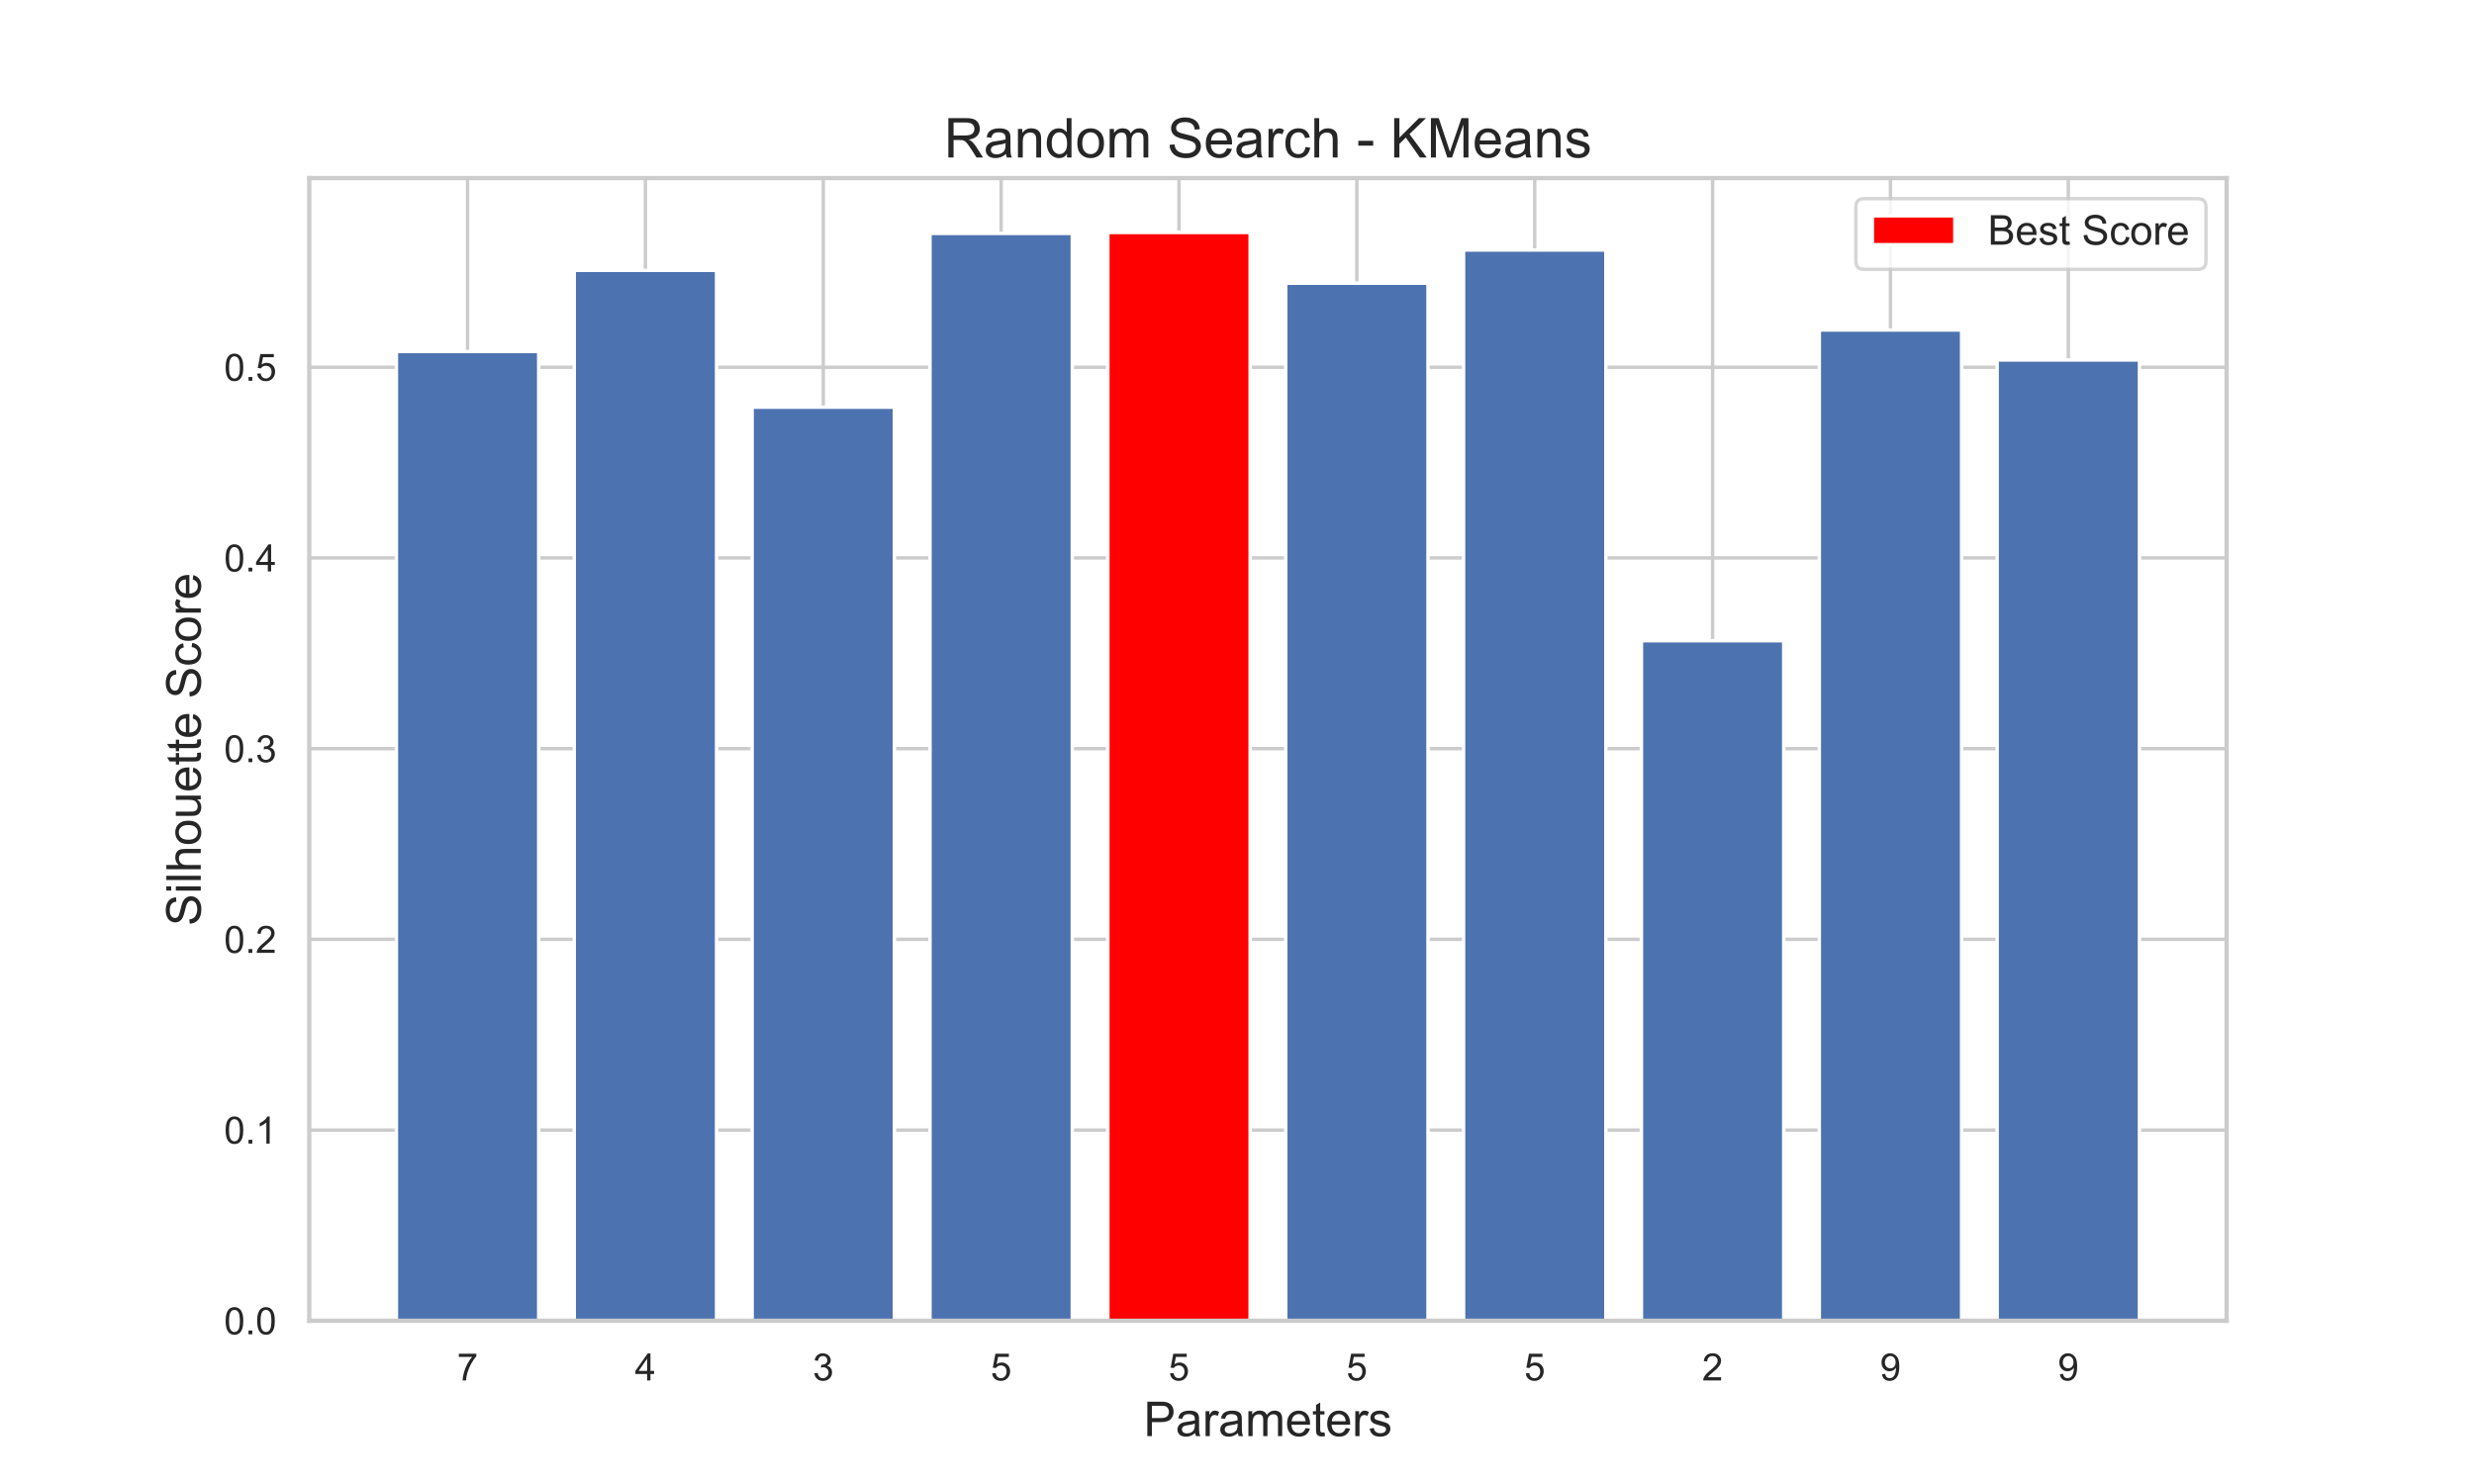
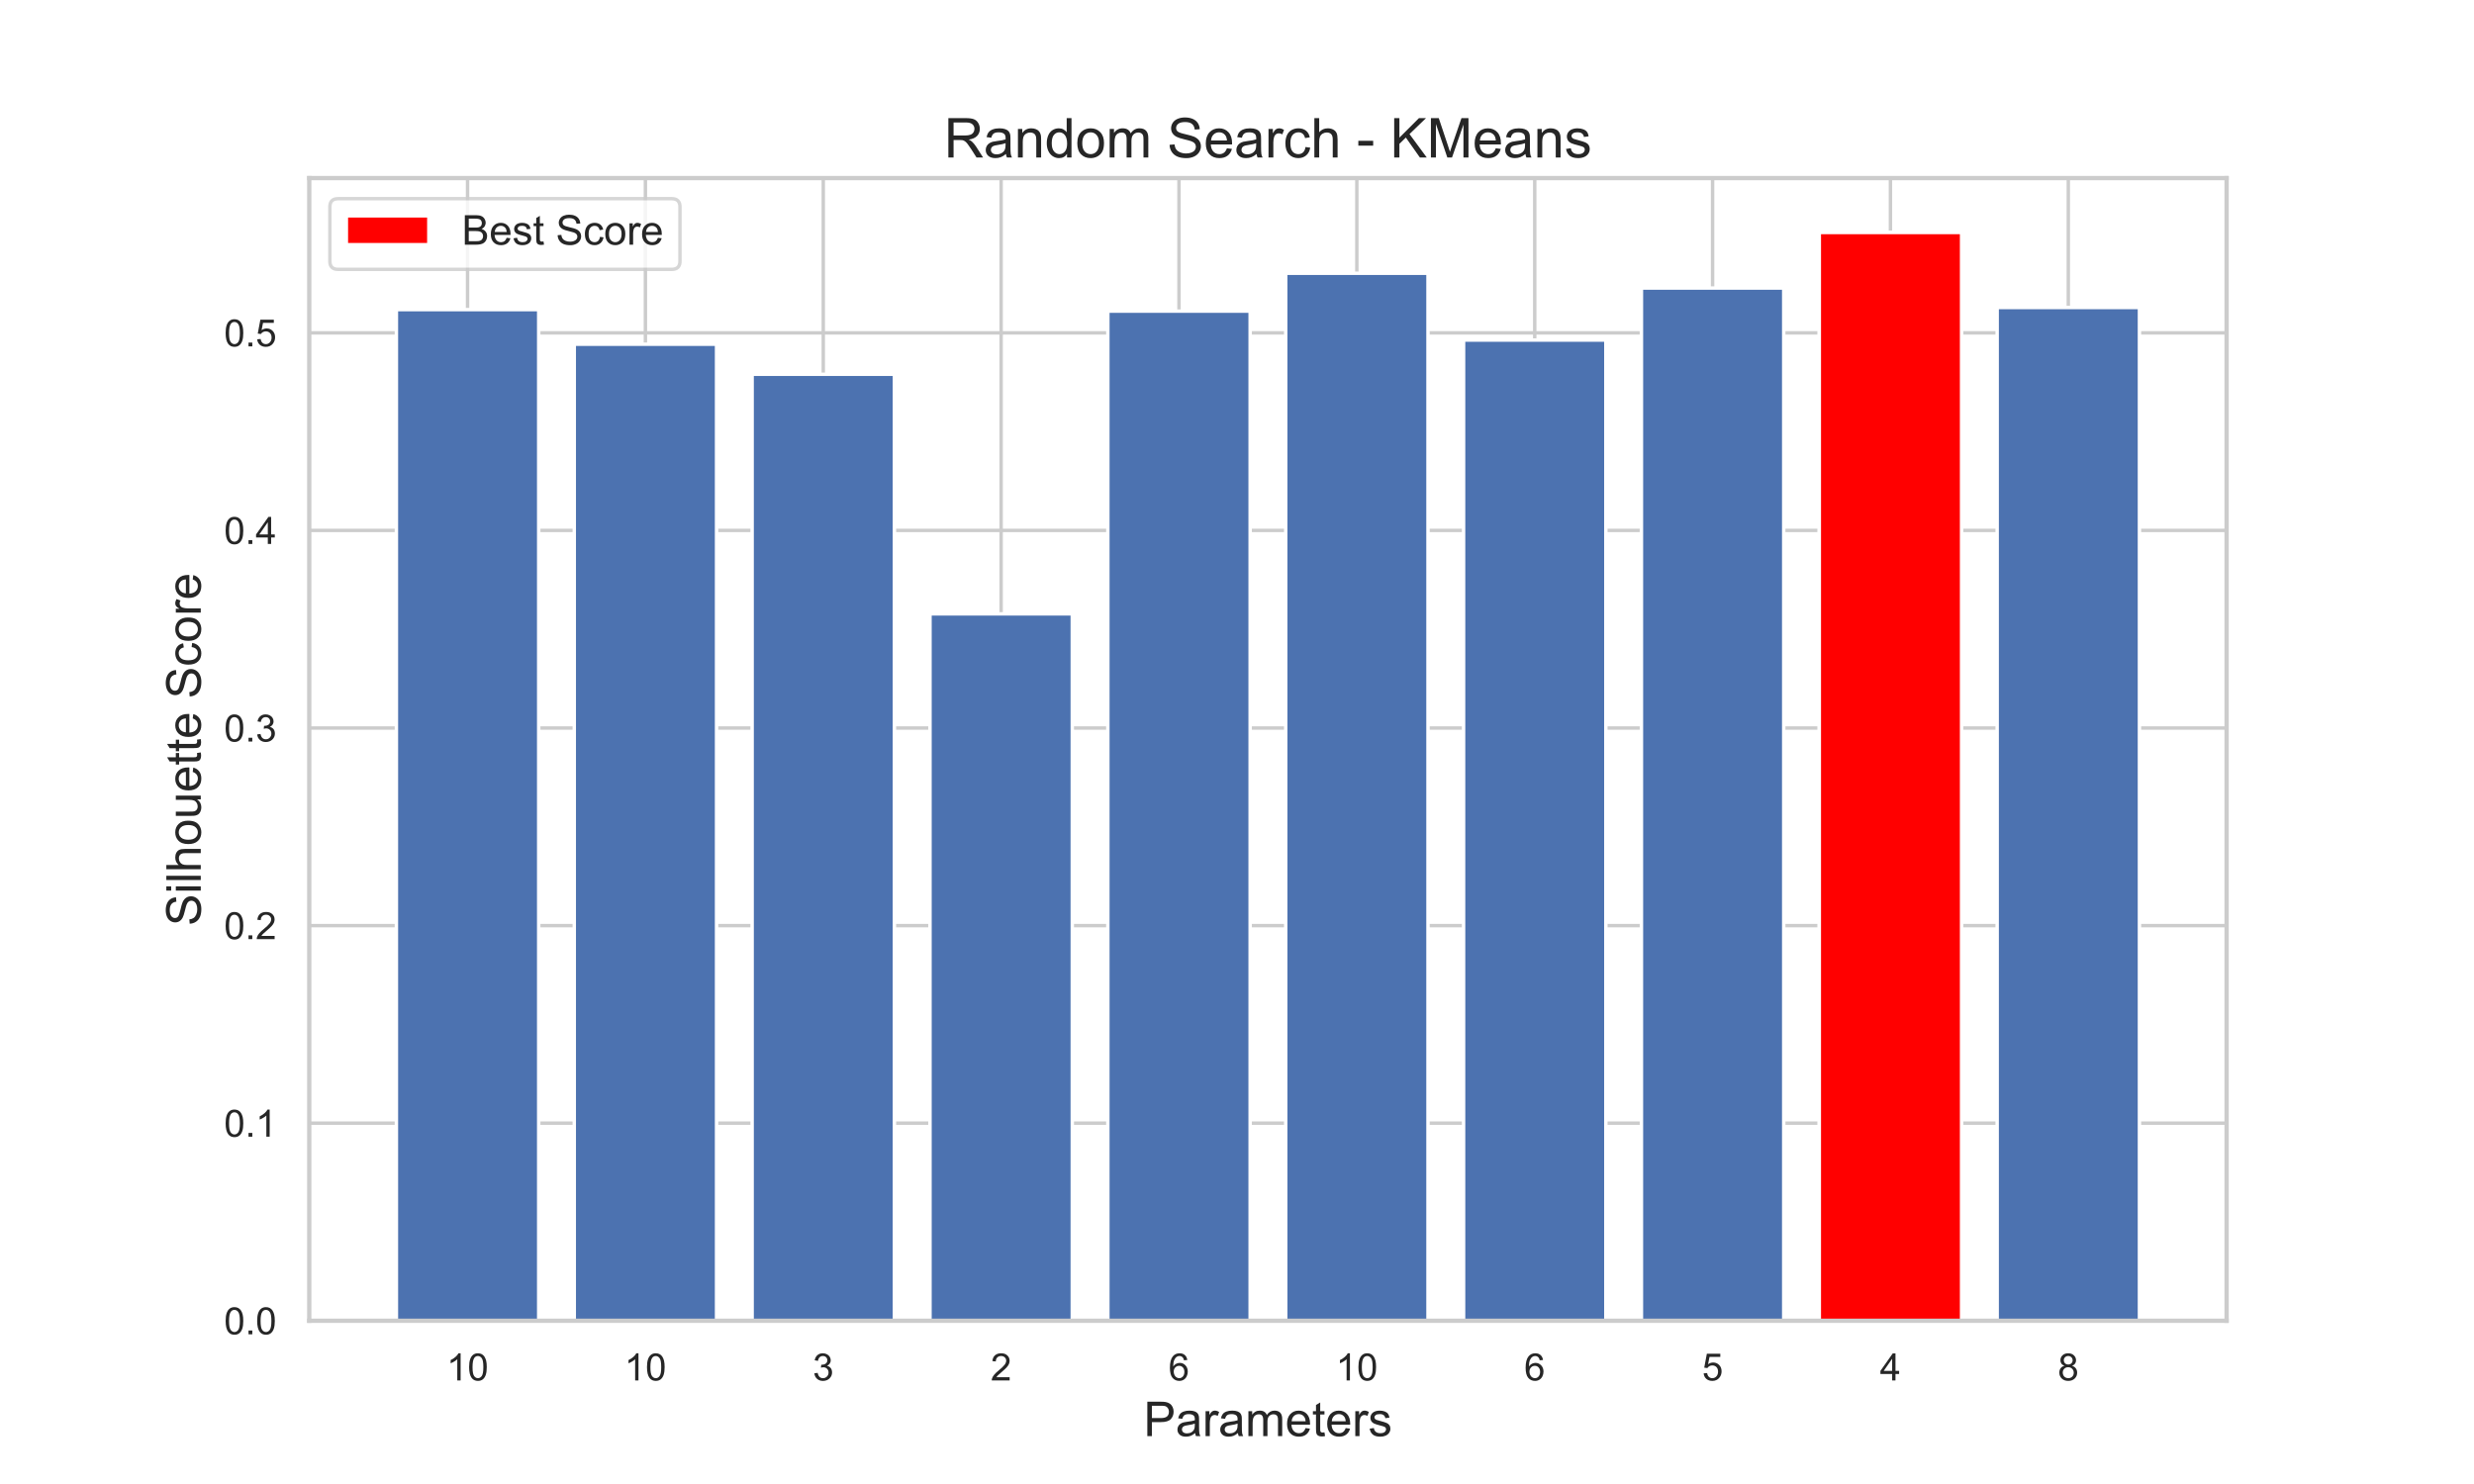
<svg xmlns="http://www.w3.org/2000/svg" xmlns:xlink="http://www.w3.org/1999/xlink" width="720pt" height="432pt" viewBox="0 0 720 432" version="1.1">
  <defs>
    <style type="text/css">*{stroke-linejoin: round; stroke-linecap: butt}</style>
  </defs>
  <g id="figure_1">
    <g id="patch_1">
      <path d="M 0 432  L 720 432  L 720 0  L 0 0  z " style="fill: #ffffff" />
    </g>
    <g id="axes_1">
      <g id="patch_2">
        <path d="M 90 384.48  L 648 384.48  L 648 51.84  L 90 51.84  z " style="fill: #ffffff" />
      </g>
      <g id="matplotlib.axis_1">
        <g id="xtick_1">
          <g id="line2d_1">
-             <path d="M 136.069 384.48  L 136.069 51.84  " clip-path="url(#pbd1f40a67b)" style="fill: none; stroke: #cccccc; stroke-linecap: round" />
+             <path d="M 136.069 384.48  L 136.069 51.84  " clip-path="url(#p4ec5d0dadc)" style="fill: none; stroke: #cccccc; stroke-linecap: round" />
          </g>
          <g id="text_1">
-             <g style="fill: #262626" transform="translate(133.0101 401.8536) scale(0.11 -0.11)">
-               <defs>
-                 <path id="ArialMT-37" d="M 303 3981  L 303 4522  L 3269 4522  L 3269 4084  Q 2831 3619 2401 2847  Q 1972 2075 1738 1259  Q 1569 684 1522 0  L 944 0  Q 953 541 1156 1306  Q 1359 2072 1739 2783  Q 2119 3494 2547 3981  L 303 3981  z " transform="scale(0.015625)" />
-               </defs>
-               <use xlink:href="#ArialMT-37" />
+             <g style="fill: #262626" transform="translate(129.9516 401.8536) scale(0.11 -0.11)">
+               <defs>
+                 <path id="ArialMT-31" d="M 2384 0  L 1822 0  L 1822 3584  Q 1619 3391 1289 3197  Q 959 3003 697 2906  L 697 3450  Q 1169 3672 1522 3987  Q 1875 4303 2022 4600  L 2384 4600  L 2384 0  z " transform="scale(0.015625)" />
+                 <path id="ArialMT-30" d="M 266 2259  Q 266 3072 433 3567  Q 600 4063 929 4331  Q 1259 4600 1759 4600  Q 2128 4600 2406 4451  Q 2684 4303 2865 4023  Q 3047 3744 3150 3342  Q 3253 2941 3253 2259  Q 3253 1453 3087 958  Q 2922 463 2592 192  Q 2263 -78 1759 -78  Q 1097 -78 719 397  Q 266 969 266 2259  z M 844 2259  Q 844 1131 1108 757  Q 1372 384 1759 384  Q 2147 384 2411 759  Q 2675 1134 2675 2259  Q 2675 3391 2411 3762  Q 2147 4134 1753 4134  Q 1366 4134 1134 3806  Q 844 3388 844 2259  z " transform="scale(0.015625)" />
+               </defs>
+               <use xlink:href="#ArialMT-31" />
+               <use xlink:href="#ArialMT-30" x="55.615" />
            </g>
          </g>
        </g>
        <g id="xtick_2">
          <g id="line2d_2">
-             <path d="M 187.831 384.48  L 187.831 51.84  " clip-path="url(#pbd1f40a67b)" style="fill: none; stroke: #cccccc; stroke-linecap: round" />
+             <path d="M 187.831 384.48  L 187.831 51.84  " clip-path="url(#p4ec5d0dadc)" style="fill: none; stroke: #cccccc; stroke-linecap: round" />
          </g>
          <g id="text_2">
-             <g style="fill: #262626" transform="translate(184.7727 401.8536) scale(0.11 -0.11)">
-               <defs>
-                 <path id="ArialMT-34" d="M 2069 0  L 2069 1097  L 81 1097  L 81 1613  L 2172 4581  L 2631 4581  L 2631 1613  L 3250 1613  L 3250 1097  L 2631 1097  L 2631 0  L 2069 0  z M 2069 1613  L 2069 3678  L 634 1613  L 2069 1613  z " transform="scale(0.015625)" />
-               </defs>
-               <use xlink:href="#ArialMT-34" />
+             <g style="fill: #262626" transform="translate(181.7141 401.8536) scale(0.11 -0.11)">
+               <use xlink:href="#ArialMT-31" />
+               <use xlink:href="#ArialMT-30" x="55.615" />
            </g>
          </g>
        </g>
        <g id="xtick_3">
          <g id="line2d_3">
-             <path d="M 239.594 384.48  L 239.594 51.84  " clip-path="url(#pbd1f40a67b)" style="fill: none; stroke: #cccccc; stroke-linecap: round" />
+             <path d="M 239.594 384.48  L 239.594 51.84  " clip-path="url(#p4ec5d0dadc)" style="fill: none; stroke: #cccccc; stroke-linecap: round" />
          </g>
          <g id="text_3">
            <g style="fill: #262626" transform="translate(236.5352 401.8536) scale(0.11 -0.11)">
              <defs>
                <path id="ArialMT-33" d="M 269 1209  L 831 1284  Q 928 806 1161 595  Q 1394 384 1728 384  Q 2125 384 2398 659  Q 2672 934 2672 1341  Q 2672 1728 2419 1979  Q 2166 2231 1775 2231  Q 1616 2231 1378 2169  L 1441 2663  Q 1497 2656 1531 2656  Q 1891 2656 2178 2843  Q 2466 3031 2466 3422  Q 2466 3731 2256 3934  Q 2047 4138 1716 4138  Q 1388 4138 1169 3931  Q 950 3725 888 3313  L 325 3413  Q 428 3978 793 4289  Q 1159 4600 1703 4600  Q 2078 4600 2393 4439  Q 2709 4278 2876 4000  Q 3044 3722 3044 3409  Q 3044 3113 2884 2869  Q 2725 2625 2413 2481  Q 2819 2388 3044 2092  Q 3269 1797 3269 1353  Q 3269 753 2831 336  Q 2394 -81 1725 -81  Q 1122 -81 723 278  Q 325 638 269 1209  z " transform="scale(0.015625)" />
              </defs>
              <use xlink:href="#ArialMT-33" />
            </g>
          </g>
        </g>
        <g id="xtick_4">
          <g id="line2d_4">
-             <path d="M 291.356 384.48  L 291.356 51.84  " clip-path="url(#pbd1f40a67b)" style="fill: none; stroke: #cccccc; stroke-linecap: round" />
+             <path d="M 291.356 384.48  L 291.356 51.84  " clip-path="url(#p4ec5d0dadc)" style="fill: none; stroke: #cccccc; stroke-linecap: round" />
          </g>
          <g id="text_4">
            <g style="fill: #262626" transform="translate(288.2977 401.8536) scale(0.11 -0.11)">
              <defs>
-                 <path id="ArialMT-35" d="M 266 1200  L 856 1250  Q 922 819 1161 601  Q 1400 384 1738 384  Q 2144 384 2425 690  Q 2706 997 2706 1503  Q 2706 1984 2436 2262  Q 2166 2541 1728 2541  Q 1456 2541 1237 2417  Q 1019 2294 894 2097  L 366 2166  L 809 4519  L 3088 4519  L 3088 3981  L 1259 3981  L 1013 2750  Q 1425 3038 1878 3038  Q 2478 3038 2890 2622  Q 3303 2206 3303 1553  Q 3303 931 2941 478  Q 2500 -78 1738 -78  Q 1113 -78 717 272  Q 322 622 266 1200  z " transform="scale(0.015625)" />
-               </defs>
-               <use xlink:href="#ArialMT-35" />
+                 <path id="ArialMT-32" d="M 3222 541  L 3222 0  L 194 0  Q 188 203 259 391  Q 375 700 629 1000  Q 884 1300 1366 1694  Q 2113 2306 2375 2664  Q 2638 3022 2638 3341  Q 2638 3675 2398 3904  Q 2159 4134 1775 4134  Q 1369 4134 1125 3890  Q 881 3647 878 3216  L 300 3275  Q 359 3922 746 4261  Q 1134 4600 1788 4600  Q 2447 4600 2831 4234  Q 3216 3869 3216 3328  Q 3216 3053 3103 2787  Q 2991 2522 2730 2228  Q 2469 1934 1863 1422  Q 1356 997 1212 845  Q 1069 694 975 541  L 3222 541  z " transform="scale(0.015625)" />
+               </defs>
+               <use xlink:href="#ArialMT-32" />
            </g>
          </g>
        </g>
        <g id="xtick_5">
          <g id="line2d_5">
-             <path d="M 343.119 384.48  L 343.119 51.84  " clip-path="url(#pbd1f40a67b)" style="fill: none; stroke: #cccccc; stroke-linecap: round" />
+             <path d="M 343.119 384.48  L 343.119 51.84  " clip-path="url(#p4ec5d0dadc)" style="fill: none; stroke: #cccccc; stroke-linecap: round" />
          </g>
          <g id="text_5">
            <g style="fill: #262626" transform="translate(340.0602 401.8536) scale(0.11 -0.11)">
-               <use xlink:href="#ArialMT-35" />
+               <defs>
+                 <path id="ArialMT-36" d="M 3184 3459  L 2625 3416  Q 2550 3747 2413 3897  Q 2184 4138 1850 4138  Q 1581 4138 1378 3988  Q 1113 3794 959 3422  Q 806 3050 800 2363  Q 1003 2672 1297 2822  Q 1591 2972 1913 2972  Q 2475 2972 2870 2558  Q 3266 2144 3266 1488  Q 3266 1056 3080 686  Q 2894 316 2569 119  Q 2244 -78 1831 -78  Q 1128 -78 684 439  Q 241 956 241 2144  Q 241 3472 731 4075  Q 1159 4600 1884 4600  Q 2425 4600 2770 4297  Q 3116 3994 3184 3459  z M 888 1484  Q 888 1194 1011 928  Q 1134 663 1356 523  Q 1578 384 1822 384  Q 2178 384 2434 671  Q 2691 959 2691 1453  Q 2691 1928 2437 2201  Q 2184 2475 1800 2475  Q 1419 2475 1153 2201  Q 888 1928 888 1484  z " transform="scale(0.015625)" />
+               </defs>
+               <use xlink:href="#ArialMT-36" />
            </g>
          </g>
        </g>
        <g id="xtick_6">
          <g id="line2d_6">
-             <path d="M 394.881 384.48  L 394.881 51.84  " clip-path="url(#pbd1f40a67b)" style="fill: none; stroke: #cccccc; stroke-linecap: round" />
+             <path d="M 394.881 384.48  L 394.881 51.84  " clip-path="url(#p4ec5d0dadc)" style="fill: none; stroke: #cccccc; stroke-linecap: round" />
          </g>
          <g id="text_6">
-             <g style="fill: #262626" transform="translate(391.8227 401.8536) scale(0.11 -0.11)">
-               <use xlink:href="#ArialMT-35" />
+             <g style="fill: #262626" transform="translate(388.7642 401.8536) scale(0.11 -0.11)">
+               <use xlink:href="#ArialMT-31" />
+               <use xlink:href="#ArialMT-30" x="55.615" />
            </g>
          </g>
        </g>
        <g id="xtick_7">
          <g id="line2d_7">
-             <path d="M 446.644 384.48  L 446.644 51.84  " clip-path="url(#pbd1f40a67b)" style="fill: none; stroke: #cccccc; stroke-linecap: round" />
+             <path d="M 446.644 384.48  L 446.644 51.84  " clip-path="url(#p4ec5d0dadc)" style="fill: none; stroke: #cccccc; stroke-linecap: round" />
          </g>
          <g id="text_7">
            <g style="fill: #262626" transform="translate(443.5853 401.8536) scale(0.11 -0.11)">
-               <use xlink:href="#ArialMT-35" />
+               <use xlink:href="#ArialMT-36" />
            </g>
          </g>
        </g>
        <g id="xtick_8">
          <g id="line2d_8">
-             <path d="M 498.406 384.48  L 498.406 51.84  " clip-path="url(#pbd1f40a67b)" style="fill: none; stroke: #cccccc; stroke-linecap: round" />
+             <path d="M 498.406 384.48  L 498.406 51.84  " clip-path="url(#p4ec5d0dadc)" style="fill: none; stroke: #cccccc; stroke-linecap: round" />
          </g>
          <g id="text_8">
            <g style="fill: #262626" transform="translate(495.3478 401.8536) scale(0.11 -0.11)">
              <defs>
-                 <path id="ArialMT-32" d="M 3222 541  L 3222 0  L 194 0  Q 188 203 259 391  Q 375 700 629 1000  Q 884 1300 1366 1694  Q 2113 2306 2375 2664  Q 2638 3022 2638 3341  Q 2638 3675 2398 3904  Q 2159 4134 1775 4134  Q 1369 4134 1125 3890  Q 881 3647 878 3216  L 300 3275  Q 359 3922 746 4261  Q 1134 4600 1788 4600  Q 2447 4600 2831 4234  Q 3216 3869 3216 3328  Q 3216 3053 3103 2787  Q 2991 2522 2730 2228  Q 2469 1934 1863 1422  Q 1356 997 1212 845  Q 1069 694 975 541  L 3222 541  z " transform="scale(0.015625)" />
-               </defs>
-               <use xlink:href="#ArialMT-32" />
+                 <path id="ArialMT-35" d="M 266 1200  L 856 1250  Q 922 819 1161 601  Q 1400 384 1738 384  Q 2144 384 2425 690  Q 2706 997 2706 1503  Q 2706 1984 2436 2262  Q 2166 2541 1728 2541  Q 1456 2541 1237 2417  Q 1019 2294 894 2097  L 366 2166  L 809 4519  L 3088 4519  L 3088 3981  L 1259 3981  L 1013 2750  Q 1425 3038 1878 3038  Q 2478 3038 2890 2622  Q 3303 2206 3303 1553  Q 3303 931 2941 478  Q 2500 -78 1738 -78  Q 1113 -78 717 272  Q 322 622 266 1200  z " transform="scale(0.015625)" />
+               </defs>
+               <use xlink:href="#ArialMT-35" />
            </g>
          </g>
        </g>
        <g id="xtick_9">
          <g id="line2d_9">
-             <path d="M 550.169 384.48  L 550.169 51.84  " clip-path="url(#pbd1f40a67b)" style="fill: none; stroke: #cccccc; stroke-linecap: round" />
+             <path d="M 550.169 384.48  L 550.169 51.84  " clip-path="url(#p4ec5d0dadc)" style="fill: none; stroke: #cccccc; stroke-linecap: round" />
          </g>
          <g id="text_9">
            <g style="fill: #262626" transform="translate(547.1103 401.8536) scale(0.11 -0.11)">
              <defs>
-                 <path id="ArialMT-39" d="M 350 1059  L 891 1109  Q 959 728 1153 556  Q 1347 384 1650 384  Q 1909 384 2104 503  Q 2300 622 2425 820  Q 2550 1019 2634 1356  Q 2719 1694 2719 2044  Q 2719 2081 2716 2156  Q 2547 1888 2255 1720  Q 1963 1553 1622 1553  Q 1053 1553 659 1965  Q 266 2378 266 3053  Q 266 3750 677 4175  Q 1088 4600 1706 4600  Q 2153 4600 2523 4359  Q 2894 4119 3086 3673  Q 3278 3228 3278 2384  Q 3278 1506 3087 986  Q 2897 466 2520 194  Q 2144 -78 1638 -78  Q 1100 -78 759 220  Q 419 519 350 1059  z M 2653 3081  Q 2653 3566 2395 3850  Q 2138 4134 1775 4134  Q 1400 4134 1122 3828  Q 844 3522 844 3034  Q 844 2597 1108 2323  Q 1372 2050 1759 2050  Q 2150 2050 2401 2323  Q 2653 2597 2653 3081  z " transform="scale(0.015625)" />
-               </defs>
-               <use xlink:href="#ArialMT-39" />
+                 <path id="ArialMT-34" d="M 2069 0  L 2069 1097  L 81 1097  L 81 1613  L 2172 4581  L 2631 4581  L 2631 1613  L 3250 1613  L 3250 1097  L 2631 1097  L 2631 0  L 2069 0  z M 2069 1613  L 2069 3678  L 634 1613  L 2069 1613  z " transform="scale(0.015625)" />
+               </defs>
+               <use xlink:href="#ArialMT-34" />
            </g>
          </g>
        </g>
        <g id="xtick_10">
          <g id="line2d_10">
-             <path d="M 601.931 384.48  L 601.931 51.84  " clip-path="url(#pbd1f40a67b)" style="fill: none; stroke: #cccccc; stroke-linecap: round" />
+             <path d="M 601.931 384.48  L 601.931 51.84  " clip-path="url(#p4ec5d0dadc)" style="fill: none; stroke: #cccccc; stroke-linecap: round" />
          </g>
          <g id="text_10">
            <g style="fill: #262626" transform="translate(598.8728 401.8536) scale(0.11 -0.11)">
-               <use xlink:href="#ArialMT-39" />
+               <defs>
+                 <path id="ArialMT-38" d="M 1131 2484  Q 781 2613 612 2850  Q 444 3088 444 3419  Q 444 3919 803 4259  Q 1163 4600 1759 4600  Q 2359 4600 2725 4251  Q 3091 3903 3091 3403  Q 3091 3084 2923 2848  Q 2756 2613 2416 2484  Q 2838 2347 3058 2040  Q 3278 1734 3278 1309  Q 3278 722 2862 322  Q 2447 -78 1769 -78  Q 1091 -78 675 323  Q 259 725 259 1325  Q 259 1772 486 2073  Q 713 2375 1131 2484  z M 1019 3438  Q 1019 3113 1228 2906  Q 1438 2700 1772 2700  Q 2097 2700 2305 2904  Q 2513 3109 2513 3406  Q 2513 3716 2298 3927  Q 2084 4138 1766 4138  Q 1444 4138 1231 3931  Q 1019 3725 1019 3438  z M 838 1322  Q 838 1081 952 856  Q 1066 631 1291 507  Q 1516 384 1775 384  Q 2178 384 2440 643  Q 2703 903 2703 1303  Q 2703 1709 2433 1975  Q 2163 2241 1756 2241  Q 1359 2241 1098 1978  Q 838 1716 838 1322  z " transform="scale(0.015625)" />
+               </defs>
+               <use xlink:href="#ArialMT-38" />
            </g>
          </g>
        </g>
        <g id="text_11">
          <g style="fill: #262626" transform="translate(332.8231 418.0608) scale(0.14 -0.14)">
            <defs>
              <path id="ArialMT-50" d="M 494 0  L 494 4581  L 2222 4581  Q 2678 4581 2919 4538  Q 3256 4481 3484 4323  Q 3713 4166 3852 3881  Q 3991 3597 3991 3256  Q 3991 2672 3619 2267  Q 3247 1863 2275 1863  L 1100 1863  L 1100 0  L 494 0  z M 1100 2403  L 2284 2403  Q 2872 2403 3119 2622  Q 3366 2841 3366 3238  Q 3366 3525 3220 3729  Q 3075 3934 2838 4000  Q 2684 4041 2272 4041  L 1100 4041  L 1100 2403  z " transform="scale(0.015625)" />
              <path id="ArialMT-61" d="M 2588 409  Q 2275 144 1986 34  Q 1697 -75 1366 -75  Q 819 -75 525 192  Q 231 459 231 875  Q 231 1119 342 1320  Q 453 1522 633 1644  Q 813 1766 1038 1828  Q 1203 1872 1538 1913  Q 2219 1994 2541 2106  Q 2544 2222 2544 2253  Q 2544 2597 2384 2738  Q 2169 2928 1744 2928  Q 1347 2928 1158 2789  Q 969 2650 878 2297  L 328 2372  Q 403 2725 575 2942  Q 747 3159 1072 3276  Q 1397 3394 1825 3394  Q 2250 3394 2515 3294  Q 2781 3194 2906 3042  Q 3031 2891 3081 2659  Q 3109 2516 3109 2141  L 3109 1391  Q 3109 606 3145 398  Q 3181 191 3288 0  L 2700 0  Q 2613 175 2588 409  z M 2541 1666  Q 2234 1541 1622 1453  Q 1275 1403 1131 1340  Q 988 1278 909 1158  Q 831 1038 831 891  Q 831 666 1001 516  Q 1172 366 1500 366  Q 1825 366 2078 508  Q 2331 650 2450 897  Q 2541 1088 2541 1459  L 2541 1666  z " transform="scale(0.015625)" />
              <path id="ArialMT-72" d="M 416 0  L 416 3319  L 922 3319  L 922 2816  Q 1116 3169 1280 3281  Q 1444 3394 1641 3394  Q 1925 3394 2219 3213  L 2025 2691  Q 1819 2813 1613 2813  Q 1428 2813 1281 2702  Q 1134 2591 1072 2394  Q 978 2094 978 1738  L 978 0  L 416 0  z " transform="scale(0.015625)" />
              <path id="ArialMT-6d" d="M 422 0  L 422 3319  L 925 3319  L 925 2853  Q 1081 3097 1340 3245  Q 1600 3394 1931 3394  Q 2300 3394 2536 3241  Q 2772 3088 2869 2813  Q 3263 3394 3894 3394  Q 4388 3394 4653 3120  Q 4919 2847 4919 2278  L 4919 0  L 4359 0  L 4359 2091  Q 4359 2428 4304 2576  Q 4250 2725 4106 2815  Q 3963 2906 3769 2906  Q 3419 2906 3187 2673  Q 2956 2441 2956 1928  L 2956 0  L 2394 0  L 2394 2156  Q 2394 2531 2256 2718  Q 2119 2906 1806 2906  Q 1569 2906 1367 2781  Q 1166 2656 1075 2415  Q 984 2175 984 1722  L 984 0  L 422 0  z " transform="scale(0.015625)" />
              <path id="ArialMT-65" d="M 2694 1069  L 3275 997  Q 3138 488 2766 206  Q 2394 -75 1816 -75  Q 1088 -75 661 373  Q 234 822 234 1631  Q 234 2469 665 2931  Q 1097 3394 1784 3394  Q 2450 3394 2872 2941  Q 3294 2488 3294 1666  Q 3294 1616 3291 1516  L 816 1516  Q 847 969 1125 678  Q 1403 388 1819 388  Q 2128 388 2347 550  Q 2566 713 2694 1069  z M 847 1978  L 2700 1978  Q 2663 2397 2488 2606  Q 2219 2931 1791 2931  Q 1403 2931 1139 2672  Q 875 2413 847 1978  z " transform="scale(0.015625)" />
              <path id="ArialMT-74" d="M 1650 503  L 1731 6  Q 1494 -44 1306 -44  Q 1000 -44 831 53  Q 663 150 594 308  Q 525 466 525 972  L 525 2881  L 113 2881  L 113 3319  L 525 3319  L 525 4141  L 1084 4478  L 1084 3319  L 1650 3319  L 1650 2881  L 1084 2881  L 1084 941  Q 1084 700 1114 631  Q 1144 563 1211 522  Q 1278 481 1403 481  Q 1497 481 1650 503  z " transform="scale(0.015625)" />
              <path id="ArialMT-73" d="M 197 991  L 753 1078  Q 800 744 1014 566  Q 1228 388 1613 388  Q 2000 388 2187 545  Q 2375 703 2375 916  Q 2375 1106 2209 1216  Q 2094 1291 1634 1406  Q 1016 1563 777 1677  Q 538 1791 414 1992  Q 291 2194 291 2438  Q 291 2659 392 2848  Q 494 3038 669 3163  Q 800 3259 1026 3326  Q 1253 3394 1513 3394  Q 1903 3394 2198 3281  Q 2494 3169 2634 2976  Q 2775 2784 2828 2463  L 2278 2388  Q 2241 2644 2061 2787  Q 1881 2931 1553 2931  Q 1166 2931 1000 2803  Q 834 2675 834 2503  Q 834 2394 903 2306  Q 972 2216 1119 2156  Q 1203 2125 1616 2013  Q 2213 1853 2448 1751  Q 2684 1650 2818 1456  Q 2953 1263 2953 975  Q 2953 694 2789 445  Q 2625 197 2315 61  Q 2006 -75 1616 -75  Q 969 -75 630 194  Q 291 463 197 991  z " transform="scale(0.015625)" />
            </defs>
            <use xlink:href="#ArialMT-50" />
            <use xlink:href="#ArialMT-61" x="66.699" />
            <use xlink:href="#ArialMT-72" x="122.314" />
            <use xlink:href="#ArialMT-61" x="155.615" />
            <use xlink:href="#ArialMT-6d" x="211.23" />
            <use xlink:href="#ArialMT-65" x="294.531" />
            <use xlink:href="#ArialMT-74" x="350.146" />
            <use xlink:href="#ArialMT-65" x="377.93" />
            <use xlink:href="#ArialMT-72" x="433.545" />
            <use xlink:href="#ArialMT-73" x="466.846" />
          </g>
        </g>
      </g>
      <g id="matplotlib.axis_2">
        <g id="ytick_1">
          <g id="line2d_11">
-             <path d="M 90 384.48  L 648 384.48  " clip-path="url(#pbd1f40a67b)" style="fill: none; stroke: #cccccc; stroke-linecap: round" />
+             <path d="M 90 384.48  L 648 384.48  " clip-path="url(#p4ec5d0dadc)" style="fill: none; stroke: #cccccc; stroke-linecap: round" />
          </g>
          <g id="text_12">
            <g style="fill: #262626" transform="translate(65.21 388.4168) scale(0.11 -0.11)">
              <defs>
-                 <path id="ArialMT-30" d="M 266 2259  Q 266 3072 433 3567  Q 600 4063 929 4331  Q 1259 4600 1759 4600  Q 2128 4600 2406 4451  Q 2684 4303 2865 4023  Q 3047 3744 3150 3342  Q 3253 2941 3253 2259  Q 3253 1453 3087 958  Q 2922 463 2592 192  Q 2263 -78 1759 -78  Q 1097 -78 719 397  Q 266 969 266 2259  z M 844 2259  Q 844 1131 1108 757  Q 1372 384 1759 384  Q 2147 384 2411 759  Q 2675 1134 2675 2259  Q 2675 3391 2411 3762  Q 2147 4134 1753 4134  Q 1366 4134 1134 3806  Q 844 3388 844 2259  z " transform="scale(0.015625)" />
                <path id="ArialMT-2e" d="M 581 0  L 581 641  L 1222 641  L 1222 0  L 581 0  z " transform="scale(0.015625)" />
              </defs>
              <use xlink:href="#ArialMT-30" />
              <use xlink:href="#ArialMT-2e" x="55.615" />
              <use xlink:href="#ArialMT-30" x="83.398" />
            </g>
          </g>
        </g>
        <g id="ytick_2">
          <g id="line2d_12">
-             <path d="M 90 328.964  L 648 328.964  " clip-path="url(#pbd1f40a67b)" style="fill: none; stroke: #cccccc; stroke-linecap: round" />
+             <path d="M 90 326.963  L 648 326.963  " clip-path="url(#p4ec5d0dadc)" style="fill: none; stroke: #cccccc; stroke-linecap: round" />
          </g>
          <g id="text_13">
-             <g style="fill: #262626" transform="translate(65.21 332.9009) scale(0.11 -0.11)">
-               <defs>
-                 <path id="ArialMT-31" d="M 2384 0  L 1822 0  L 1822 3584  Q 1619 3391 1289 3197  Q 959 3003 697 2906  L 697 3450  Q 1169 3672 1522 3987  Q 1875 4303 2022 4600  L 2384 4600  L 2384 0  z " transform="scale(0.015625)" />
-               </defs>
+             <g style="fill: #262626" transform="translate(65.21 330.9001) scale(0.11 -0.11)">
              <use xlink:href="#ArialMT-30" />
              <use xlink:href="#ArialMT-2e" x="55.615" />
              <use xlink:href="#ArialMT-31" x="83.398" />
            </g>
          </g>
        </g>
        <g id="ytick_3">
          <g id="line2d_13">
-             <path d="M 90 273.448  L 648 273.448  " clip-path="url(#pbd1f40a67b)" style="fill: none; stroke: #cccccc; stroke-linecap: round" />
+             <path d="M 90 269.447  L 648 269.447  " clip-path="url(#p4ec5d0dadc)" style="fill: none; stroke: #cccccc; stroke-linecap: round" />
          </g>
          <g id="text_14">
-             <g style="fill: #262626" transform="translate(65.21 277.385) scale(0.11 -0.11)">
+             <g style="fill: #262626" transform="translate(65.21 273.3834) scale(0.11 -0.11)">
              <use xlink:href="#ArialMT-30" />
              <use xlink:href="#ArialMT-2e" x="55.615" />
              <use xlink:href="#ArialMT-32" x="83.398" />
            </g>
          </g>
        </g>
        <g id="ytick_4">
          <g id="line2d_14">
-             <path d="M 90 217.932  L 648 217.932  " clip-path="url(#pbd1f40a67b)" style="fill: none; stroke: #cccccc; stroke-linecap: round" />
+             <path d="M 90 211.93  L 648 211.93  " clip-path="url(#p4ec5d0dadc)" style="fill: none; stroke: #cccccc; stroke-linecap: round" />
          </g>
          <g id="text_15">
-             <g style="fill: #262626" transform="translate(65.21 221.8691) scale(0.11 -0.11)">
+             <g style="fill: #262626" transform="translate(65.21 215.8667) scale(0.11 -0.11)">
              <use xlink:href="#ArialMT-30" />
              <use xlink:href="#ArialMT-2e" x="55.615" />
              <use xlink:href="#ArialMT-33" x="83.398" />
            </g>
          </g>
        </g>
        <g id="ytick_5">
          <g id="line2d_15">
-             <path d="M 90 162.416  L 648 162.416  " clip-path="url(#pbd1f40a67b)" style="fill: none; stroke: #cccccc; stroke-linecap: round" />
+             <path d="M 90 154.413  L 648 154.413  " clip-path="url(#p4ec5d0dadc)" style="fill: none; stroke: #cccccc; stroke-linecap: round" />
          </g>
          <g id="text_16">
-             <g style="fill: #262626" transform="translate(65.21 166.3533) scale(0.11 -0.11)">
+             <g style="fill: #262626" transform="translate(65.21 158.35) scale(0.11 -0.11)">
              <use xlink:href="#ArialMT-30" />
              <use xlink:href="#ArialMT-2e" x="55.615" />
              <use xlink:href="#ArialMT-34" x="83.398" />
            </g>
          </g>
        </g>
        <g id="ytick_6">
          <g id="line2d_16">
-             <path d="M 90 106.901  L 648 106.901  " clip-path="url(#pbd1f40a67b)" style="fill: none; stroke: #cccccc; stroke-linecap: round" />
+             <path d="M 90 96.896  L 648 96.896  " clip-path="url(#p4ec5d0dadc)" style="fill: none; stroke: #cccccc; stroke-linecap: round" />
          </g>
          <g id="text_17">
-             <g style="fill: #262626" transform="translate(65.21 110.8374) scale(0.11 -0.11)">
+             <g style="fill: #262626" transform="translate(65.21 100.8333) scale(0.11 -0.11)">
              <use xlink:href="#ArialMT-30" />
              <use xlink:href="#ArialMT-2e" x="55.615" />
              <use xlink:href="#ArialMT-35" x="83.398" />
            </g>
          </g>
        </g>
        <g id="text_18">
          <g style="fill: #262626" transform="translate(58.4275 269.5225) rotate(-90) scale(0.14 -0.14)">
            <defs>
              <path id="ArialMT-53" d="M 288 1472  L 859 1522  Q 900 1178 1048 958  Q 1197 738 1509 602  Q 1822 466 2213 466  Q 2559 466 2825 569  Q 3091 672 3220 851  Q 3350 1031 3350 1244  Q 3350 1459 3225 1620  Q 3100 1781 2813 1891  Q 2628 1963 1997 2114  Q 1366 2266 1113 2400  Q 784 2572 623 2826  Q 463 3081 463 3397  Q 463 3744 659 4045  Q 856 4347 1234 4503  Q 1613 4659 2075 4659  Q 2584 4659 2973 4495  Q 3363 4331 3572 4012  Q 3781 3694 3797 3291  L 3216 3247  Q 3169 3681 2898 3903  Q 2628 4125 2100 4125  Q 1550 4125 1298 3923  Q 1047 3722 1047 3438  Q 1047 3191 1225 3031  Q 1400 2872 2139 2705  Q 2878 2538 3153 2413  Q 3553 2228 3743 1945  Q 3934 1663 3934 1294  Q 3934 928 3725 604  Q 3516 281 3123 101  Q 2731 -78 2241 -78  Q 1619 -78 1198 103  Q 778 284 539 648  Q 300 1013 288 1472  z " transform="scale(0.015625)" />
              <path id="ArialMT-69" d="M 425 3934  L 425 4581  L 988 4581  L 988 3934  L 425 3934  z M 425 0  L 425 3319  L 988 3319  L 988 0  L 425 0  z " transform="scale(0.015625)" />
              <path id="ArialMT-6c" d="M 409 0  L 409 4581  L 972 4581  L 972 0  L 409 0  z " transform="scale(0.015625)" />
              <path id="ArialMT-68" d="M 422 0  L 422 4581  L 984 4581  L 984 2938  Q 1378 3394 1978 3394  Q 2347 3394 2619 3248  Q 2891 3103 3008 2847  Q 3125 2591 3125 2103  L 3125 0  L 2563 0  L 2563 2103  Q 2563 2525 2380 2717  Q 2197 2909 1863 2909  Q 1613 2909 1392 2779  Q 1172 2650 1078 2428  Q 984 2206 984 1816  L 984 0  L 422 0  z " transform="scale(0.015625)" />
              <path id="ArialMT-6f" d="M 213 1659  Q 213 2581 725 3025  Q 1153 3394 1769 3394  Q 2453 3394 2887 2945  Q 3322 2497 3322 1706  Q 3322 1066 3130 698  Q 2938 331 2570 128  Q 2203 -75 1769 -75  Q 1072 -75 642 372  Q 213 819 213 1659  z M 791 1659  Q 791 1022 1069 705  Q 1347 388 1769 388  Q 2188 388 2466 706  Q 2744 1025 2744 1678  Q 2744 2294 2464 2611  Q 2184 2928 1769 2928  Q 1347 2928 1069 2612  Q 791 2297 791 1659  z " transform="scale(0.015625)" />
              <path id="ArialMT-75" d="M 2597 0  L 2597 488  Q 2209 -75 1544 -75  Q 1250 -75 995 37  Q 741 150 617 320  Q 494 491 444 738  Q 409 903 409 1263  L 409 3319  L 972 3319  L 972 1478  Q 972 1038 1006 884  Q 1059 663 1231 536  Q 1403 409 1656 409  Q 1909 409 2131 539  Q 2353 669 2445 892  Q 2538 1116 2538 1541  L 2538 3319  L 3100 3319  L 3100 0  L 2597 0  z " transform="scale(0.015625)" />
              <path id="ArialMT-20" transform="scale(0.015625)" />
              <path id="ArialMT-63" d="M 2588 1216  L 3141 1144  Q 3050 572 2676 248  Q 2303 -75 1759 -75  Q 1078 -75 664 370  Q 250 816 250 1647  Q 250 2184 428 2587  Q 606 2991 970 3192  Q 1334 3394 1763 3394  Q 2303 3394 2647 3120  Q 2991 2847 3088 2344  L 2541 2259  Q 2463 2594 2264 2762  Q 2066 2931 1784 2931  Q 1359 2931 1093 2626  Q 828 2322 828 1663  Q 828 994 1084 691  Q 1341 388 1753 388  Q 2084 388 2306 591  Q 2528 794 2588 1216  z " transform="scale(0.015625)" />
            </defs>
            <use xlink:href="#ArialMT-53" />
            <use xlink:href="#ArialMT-69" x="66.699" />
            <use xlink:href="#ArialMT-6c" x="88.916" />
            <use xlink:href="#ArialMT-68" x="111.133" />
            <use xlink:href="#ArialMT-6f" x="166.748" />
            <use xlink:href="#ArialMT-75" x="222.363" />
            <use xlink:href="#ArialMT-65" x="277.979" />
            <use xlink:href="#ArialMT-74" x="333.594" />
            <use xlink:href="#ArialMT-74" x="361.377" />
            <use xlink:href="#ArialMT-65" x="389.16" />
            <use xlink:href="#ArialMT-20" x="444.775" />
            <use xlink:href="#ArialMT-53" x="472.559" />
            <use xlink:href="#ArialMT-63" x="539.258" />
            <use xlink:href="#ArialMT-6f" x="589.258" />
            <use xlink:href="#ArialMT-72" x="644.873" />
            <use xlink:href="#ArialMT-65" x="678.174" />
          </g>
        </g>
      </g>
      <g id="patch_3">
-         <path d="M 115.364 384.48  L 156.774 384.48  L 156.774 102.326  L 115.364 102.326  z " clip-path="url(#pbd1f40a67b)" style="fill: #4c72b0; stroke: #ffffff; stroke-linejoin: miter" />
+         <path d="M 115.364 384.48  L 156.774 384.48  L 156.774 90.132  L 115.364 90.132  z " clip-path="url(#p4ec5d0dadc)" style="fill: #4c72b0; stroke: #ffffff; stroke-linejoin: miter" />
      </g>
      <g id="patch_4">
-         <path d="M 167.126 384.48  L 208.536 384.48  L 208.536 78.7  L 167.126 78.7  z " clip-path="url(#pbd1f40a67b)" style="fill: #4c72b0; stroke: #ffffff; stroke-linejoin: miter" />
+         <path d="M 167.126 384.48  L 208.536 384.48  L 208.536 100.204  L 167.126 100.204  z " clip-path="url(#p4ec5d0dadc)" style="fill: #4c72b0; stroke: #ffffff; stroke-linejoin: miter" />
      </g>
      <g id="patch_5">
-         <path d="M 218.889 384.48  L 260.299 384.48  L 260.299 118.536  L 218.889 118.536  z " clip-path="url(#pbd1f40a67b)" style="fill: #4c72b0; stroke: #ffffff; stroke-linejoin: miter" />
+         <path d="M 218.889 384.48  L 260.299 384.48  L 260.299 108.951  L 218.889 108.951  z " clip-path="url(#p4ec5d0dadc)" style="fill: #4c72b0; stroke: #ffffff; stroke-linejoin: miter" />
      </g>
      <g id="patch_6">
-         <path d="M 270.651 384.48  L 312.061 384.48  L 312.061 67.952  L 270.651 67.952  z " clip-path="url(#pbd1f40a67b)" style="fill: #4c72b0; stroke: #ffffff; stroke-linejoin: miter" />
+         <path d="M 270.651 384.48  L 312.061 384.48  L 312.061 178.697  L 270.651 178.697  z " clip-path="url(#p4ec5d0dadc)" style="fill: #4c72b0; stroke: #ffffff; stroke-linejoin: miter" />
      </g>
      <g id="patch_7">
-         <path d="M 322.414 384.48  L 363.824 384.48  L 363.824 67.68  L 322.414 67.68  z " clip-path="url(#pbd1f40a67b)" style="fill: #4c72b0; stroke: #ffffff; stroke-linejoin: miter" />
+         <path d="M 322.414 384.48  L 363.824 384.48  L 363.824 90.569  L 322.414 90.569  z " clip-path="url(#p4ec5d0dadc)" style="fill: #4c72b0; stroke: #ffffff; stroke-linejoin: miter" />
      </g>
      <g id="patch_8">
-         <path d="M 374.176 384.48  L 415.586 384.48  L 415.586 82.451  L 374.176 82.451  z " clip-path="url(#pbd1f40a67b)" style="fill: #4c72b0; stroke: #ffffff; stroke-linejoin: miter" />
+         <path d="M 374.176 384.48  L 415.586 384.48  L 415.586 79.547  L 374.176 79.547  z " clip-path="url(#p4ec5d0dadc)" style="fill: #4c72b0; stroke: #ffffff; stroke-linejoin: miter" />
      </g>
      <g id="patch_9">
-         <path d="M 425.939 384.48  L 467.349 384.48  L 467.349 72.785  L 425.939 72.785  z " clip-path="url(#pbd1f40a67b)" style="fill: #4c72b0; stroke: #ffffff; stroke-linejoin: miter" />
+         <path d="M 425.939 384.48  L 467.349 384.48  L 467.349 98.995  L 425.939 98.995  z " clip-path="url(#p4ec5d0dadc)" style="fill: #4c72b0; stroke: #ffffff; stroke-linejoin: miter" />
      </g>
      <g id="patch_10">
-         <path d="M 477.701 384.48  L 519.111 384.48  L 519.111 186.525  L 477.701 186.525  z " clip-path="url(#pbd1f40a67b)" style="fill: #4c72b0; stroke: #ffffff; stroke-linejoin: miter" />
+         <path d="M 477.701 384.48  L 519.111 384.48  L 519.111 83.852  L 477.701 83.852  z " clip-path="url(#p4ec5d0dadc)" style="fill: #4c72b0; stroke: #ffffff; stroke-linejoin: miter" />
      </g>
      <g id="patch_11">
-         <path d="M 529.464 384.48  L 570.874 384.48  L 570.874 96.07  L 529.464 96.07  z " clip-path="url(#pbd1f40a67b)" style="fill: #4c72b0; stroke: #ffffff; stroke-linejoin: miter" />
+         <path d="M 529.464 384.48  L 570.874 384.48  L 570.874 67.68  L 529.464 67.68  z " clip-path="url(#p4ec5d0dadc)" style="fill: #4c72b0; stroke: #ffffff; stroke-linejoin: miter" />
      </g>
      <g id="patch_12">
-         <path d="M 581.226 384.48  L 622.636 384.48  L 622.636 104.793  L 581.226 104.793  z " clip-path="url(#pbd1f40a67b)" style="fill: #4c72b0; stroke: #ffffff; stroke-linejoin: miter" />
+         <path d="M 581.226 384.48  L 622.636 384.48  L 622.636 89.517  L 581.226 89.517  z " clip-path="url(#p4ec5d0dadc)" style="fill: #4c72b0; stroke: #ffffff; stroke-linejoin: miter" />
      </g>
      <g id="patch_13">
-         <path d="M 322.414 384.48  L 363.824 384.48  L 363.824 67.68  L 322.414 67.68  z " clip-path="url(#pbd1f40a67b)" style="fill: #ff0000; stroke: #ffffff; stroke-linejoin: miter" />
+         <path d="M 529.464 384.48  L 570.874 384.48  L 570.874 67.68  L 529.464 67.68  z " clip-path="url(#p4ec5d0dadc)" style="fill: #ff0000; stroke: #ffffff; stroke-linejoin: miter" />
      </g>
      <g id="patch_14">
        <path d="M 90 384.48  L 90 51.84  " style="fill: none; stroke: #cccccc; stroke-width: 1.25; stroke-linejoin: miter; stroke-linecap: square" />
      </g>
      <g id="patch_15">
        <path d="M 648 384.48  L 648 51.84  " style="fill: none; stroke: #cccccc; stroke-width: 1.25; stroke-linejoin: miter; stroke-linecap: square" />
      </g>
      <g id="patch_16">
        <path d="M 90 384.48  L 648 384.48  " style="fill: none; stroke: #cccccc; stroke-width: 1.25; stroke-linejoin: miter; stroke-linecap: square" />
      </g>
      <g id="patch_17">
        <path d="M 90 51.84  L 648 51.84  " style="fill: none; stroke: #cccccc; stroke-width: 1.25; stroke-linejoin: miter; stroke-linecap: square" />
      </g>
      <g id="text_19">
        <g style="fill: #262626" transform="translate(274.74 45.84) scale(0.16 -0.16)">
          <defs>
            <path id="ArialMT-52" d="M 503 0  L 503 4581  L 2534 4581  Q 3147 4581 3465 4457  Q 3784 4334 3975 4021  Q 4166 3709 4166 3331  Q 4166 2844 3850 2509  Q 3534 2175 2875 2084  Q 3116 1969 3241 1856  Q 3506 1613 3744 1247  L 4541 0  L 3778 0  L 3172 953  Q 2906 1366 2734 1584  Q 2563 1803 2427 1890  Q 2291 1978 2150 2013  Q 2047 2034 1813 2034  L 1109 2034  L 1109 0  L 503 0  z M 1109 2559  L 2413 2559  Q 2828 2559 3062 2645  Q 3297 2731 3419 2920  Q 3541 3109 3541 3331  Q 3541 3656 3305 3865  Q 3069 4075 2559 4075  L 1109 4075  L 1109 2559  z " transform="scale(0.015625)" />
            <path id="ArialMT-6e" d="M 422 0  L 422 3319  L 928 3319  L 928 2847  Q 1294 3394 1984 3394  Q 2284 3394 2536 3286  Q 2788 3178 2913 3003  Q 3038 2828 3088 2588  Q 3119 2431 3119 2041  L 3119 0  L 2556 0  L 2556 2019  Q 2556 2363 2490 2533  Q 2425 2703 2258 2804  Q 2091 2906 1866 2906  Q 1506 2906 1245 2678  Q 984 2450 984 1813  L 984 0  L 422 0  z " transform="scale(0.015625)" />
            <path id="ArialMT-64" d="M 2575 0  L 2575 419  Q 2259 -75 1647 -75  Q 1250 -75 917 144  Q 584 363 401 755  Q 219 1147 219 1656  Q 219 2153 384 2558  Q 550 2963 881 3178  Q 1213 3394 1622 3394  Q 1922 3394 2156 3267  Q 2391 3141 2538 2938  L 2538 4581  L 3097 4581  L 3097 0  L 2575 0  z M 797 1656  Q 797 1019 1065 703  Q 1334 388 1700 388  Q 2069 388 2326 689  Q 2584 991 2584 1609  Q 2584 2291 2321 2609  Q 2059 2928 1675 2928  Q 1300 2928 1048 2622  Q 797 2316 797 1656  z " transform="scale(0.015625)" />
            <path id="ArialMT-2d" d="M 203 1375  L 203 1941  L 1931 1941  L 1931 1375  L 203 1375  z " transform="scale(0.015625)" />
            <path id="ArialMT-4b" d="M 469 0  L 469 4581  L 1075 4581  L 1075 2309  L 3350 4581  L 4172 4581  L 2250 2725  L 4256 0  L 3456 0  L 1825 2319  L 1075 1588  L 1075 0  L 469 0  z " transform="scale(0.015625)" />
            <path id="ArialMT-4d" d="M 475 0  L 475 4581  L 1388 4581  L 2472 1338  Q 2622 884 2691 659  Q 2769 909 2934 1394  L 4031 4581  L 4847 4581  L 4847 0  L 4263 0  L 4263 3834  L 2931 0  L 2384 0  L 1059 3900  L 1059 0  L 475 0  z " transform="scale(0.015625)" />
          </defs>
          <use xlink:href="#ArialMT-52" />
          <use xlink:href="#ArialMT-61" x="72.217" />
          <use xlink:href="#ArialMT-6e" x="127.832" />
          <use xlink:href="#ArialMT-64" x="183.447" />
          <use xlink:href="#ArialMT-6f" x="239.062" />
          <use xlink:href="#ArialMT-6d" x="294.678" />
          <use xlink:href="#ArialMT-20" x="377.979" />
          <use xlink:href="#ArialMT-53" x="405.762" />
          <use xlink:href="#ArialMT-65" x="472.461" />
          <use xlink:href="#ArialMT-61" x="528.076" />
          <use xlink:href="#ArialMT-72" x="583.691" />
          <use xlink:href="#ArialMT-63" x="616.992" />
          <use xlink:href="#ArialMT-68" x="666.992" />
          <use xlink:href="#ArialMT-20" x="722.607" />
          <use xlink:href="#ArialMT-2d" x="750.391" />
          <use xlink:href="#ArialMT-20" x="783.691" />
          <use xlink:href="#ArialMT-4b" x="811.475" />
          <use xlink:href="#ArialMT-4d" x="878.174" />
          <use xlink:href="#ArialMT-65" x="961.475" />
          <use xlink:href="#ArialMT-61" x="1017.09" />
          <use xlink:href="#ArialMT-6e" x="1072.705" />
          <use xlink:href="#ArialMT-73" x="1128.32" />
        </g>
      </g>
      <g id="legend_1">
        <g id="patch_18">
-           <path d="M 542.509 78.414  L 639.6 78.414  Q 642 78.414 642 76.014  L 642 60.24  Q 642 57.84 639.6 57.84  L 542.509 57.84  Q 540.109 57.84 540.109 60.24  L 540.109 76.014  Q 540.109 78.414 542.509 78.414  z " style="fill: #ffffff; opacity: 0.8; stroke: #cccccc; stroke-linejoin: miter" />
+           <path d="M 98.4 78.414  L 195.491 78.414  Q 197.891 78.414 197.891 76.014  L 197.891 60.24  Q 197.891 57.84 195.491 57.84  L 98.4 57.84  Q 96 57.84 96 60.24  L 96 76.014  Q 96 78.414 98.4 78.414  z " style="fill: #ffffff; opacity: 0.8; stroke: #cccccc; stroke-linejoin: miter" />
        </g>
        <g id="patch_19">
-           <path d="M 544.909 71.229  L 568.909 71.229  L 568.909 62.829  L 544.909 62.829  z " style="fill: #ff0000; stroke: #ffffff; stroke-linejoin: miter" />
+           <path d="M 100.8 71.229  L 124.8 71.229  L 124.8 62.829  L 100.8 62.829  z " style="fill: #ff0000; stroke: #ffffff; stroke-linejoin: miter" />
        </g>
        <g id="text_20">
-           <g style="fill: #262626" transform="translate(578.5087 71.22938) scale(0.12 -0.12)">
+           <g style="fill: #262626" transform="translate(134.4 71.22938) scale(0.12 -0.12)">
            <defs>
              <path id="ArialMT-42" d="M 469 0  L 469 4581  L 2188 4581  Q 2713 4581 3030 4442  Q 3347 4303 3526 4014  Q 3706 3725 3706 3409  Q 3706 3116 3547 2856  Q 3388 2597 3066 2438  Q 3481 2316 3704 2022  Q 3928 1728 3928 1328  Q 3928 1006 3792 729  Q 3656 453 3456 303  Q 3256 153 2954 76  Q 2653 0 2216 0  L 469 0  z M 1075 2656  L 2066 2656  Q 2469 2656 2644 2709  Q 2875 2778 2992 2937  Q 3109 3097 3109 3338  Q 3109 3566 3000 3739  Q 2891 3913 2687 3977  Q 2484 4041 1991 4041  L 1075 4041  L 1075 2656  z M 1075 541  L 2216 541  Q 2509 541 2628 563  Q 2838 600 2978 687  Q 3119 775 3209 942  Q 3300 1109 3300 1328  Q 3300 1584 3169 1773  Q 3038 1963 2805 2039  Q 2572 2116 2134 2116  L 1075 2116  L 1075 541  z " transform="scale(0.015625)" />
            </defs>
            <use xlink:href="#ArialMT-42" />
            <use xlink:href="#ArialMT-65" x="66.699" />
            <use xlink:href="#ArialMT-73" x="122.314" />
            <use xlink:href="#ArialMT-74" x="172.314" />
            <use xlink:href="#ArialMT-20" x="200.098" />
            <use xlink:href="#ArialMT-53" x="227.881" />
            <use xlink:href="#ArialMT-63" x="294.58" />
            <use xlink:href="#ArialMT-6f" x="344.58" />
            <use xlink:href="#ArialMT-72" x="400.195" />
            <use xlink:href="#ArialMT-65" x="433.496" />
          </g>
        </g>
      </g>
    </g>
  </g>
  <defs>
-     <clipPath id="pbd1f40a67b">
+     <clipPath id="p4ec5d0dadc">
      <rect x="90" y="51.84" width="558" height="332.64" />
    </clipPath>
  </defs>
</svg>
